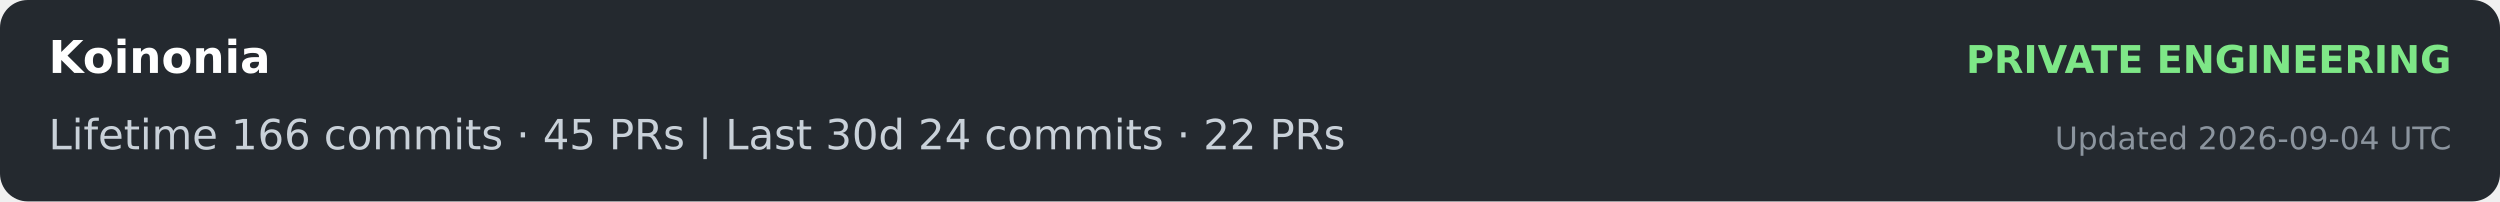
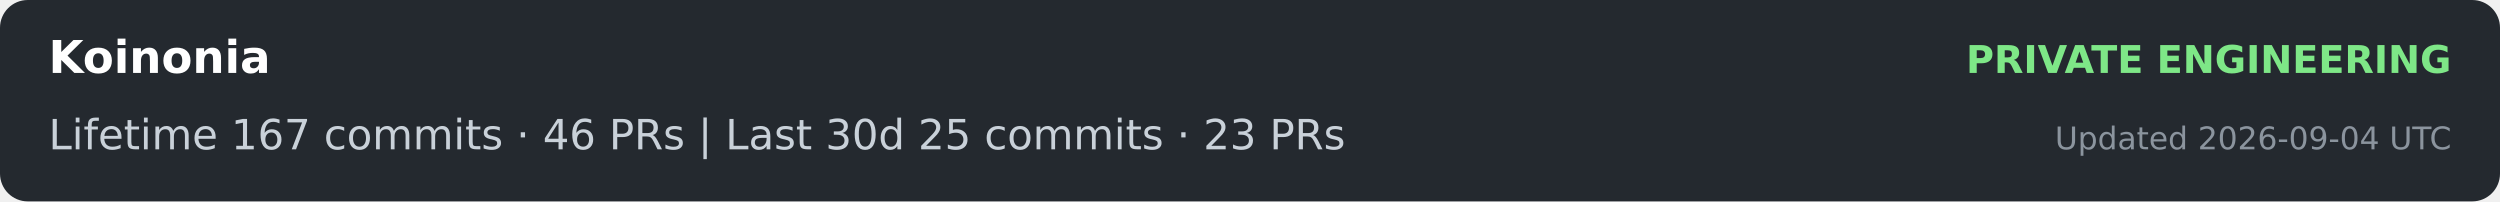
- <svg xmlns="http://www.w3.org/2000/svg" width="720" height="58" role="img" aria-label="Koinonia: lifetime 166 commits and 45 PRs; last 30 days 24 commits and 22 PRs">
+ <svg xmlns="http://www.w3.org/2000/svg" width="720" height="58" role="img" aria-label="Koinonia: lifetime 167 commits and 46 PRs; last 30 days 25 commits and 23 PRs">
  <rect width="720" height="58" rx="8" fill="#24292f" />
  <text x="14" y="21" fill="#ffffff" font-family="Verdana,DejaVu Sans,sans-serif" font-size="13" font-weight="700">Koinonia</text>
  <text x="706" y="21" text-anchor="end" fill="#7ee787" font-family="Verdana,DejaVu Sans,sans-serif" font-size="11" font-weight="700">PRIVATE ENGINEERING</text>
-   <text x="14" y="43" fill="#c9d1d9" font-family="Verdana,DejaVu Sans,sans-serif" font-size="12">Lifetime  166 commits · 45 PRs     |     Last 30d  24 commits · 22 PRs</text>
+   <text x="14" y="43" fill="#c9d1d9" font-family="Verdana,DejaVu Sans,sans-serif" font-size="12">Lifetime  167 commits · 46 PRs     |     Last 30d  25 commits · 23 PRs</text>
  <text x="706" y="43" text-anchor="end" fill="#8b949e" font-family="Verdana,DejaVu Sans,sans-serif" font-size="9">Updated 2026-09-04 UTC</text>
</svg>
